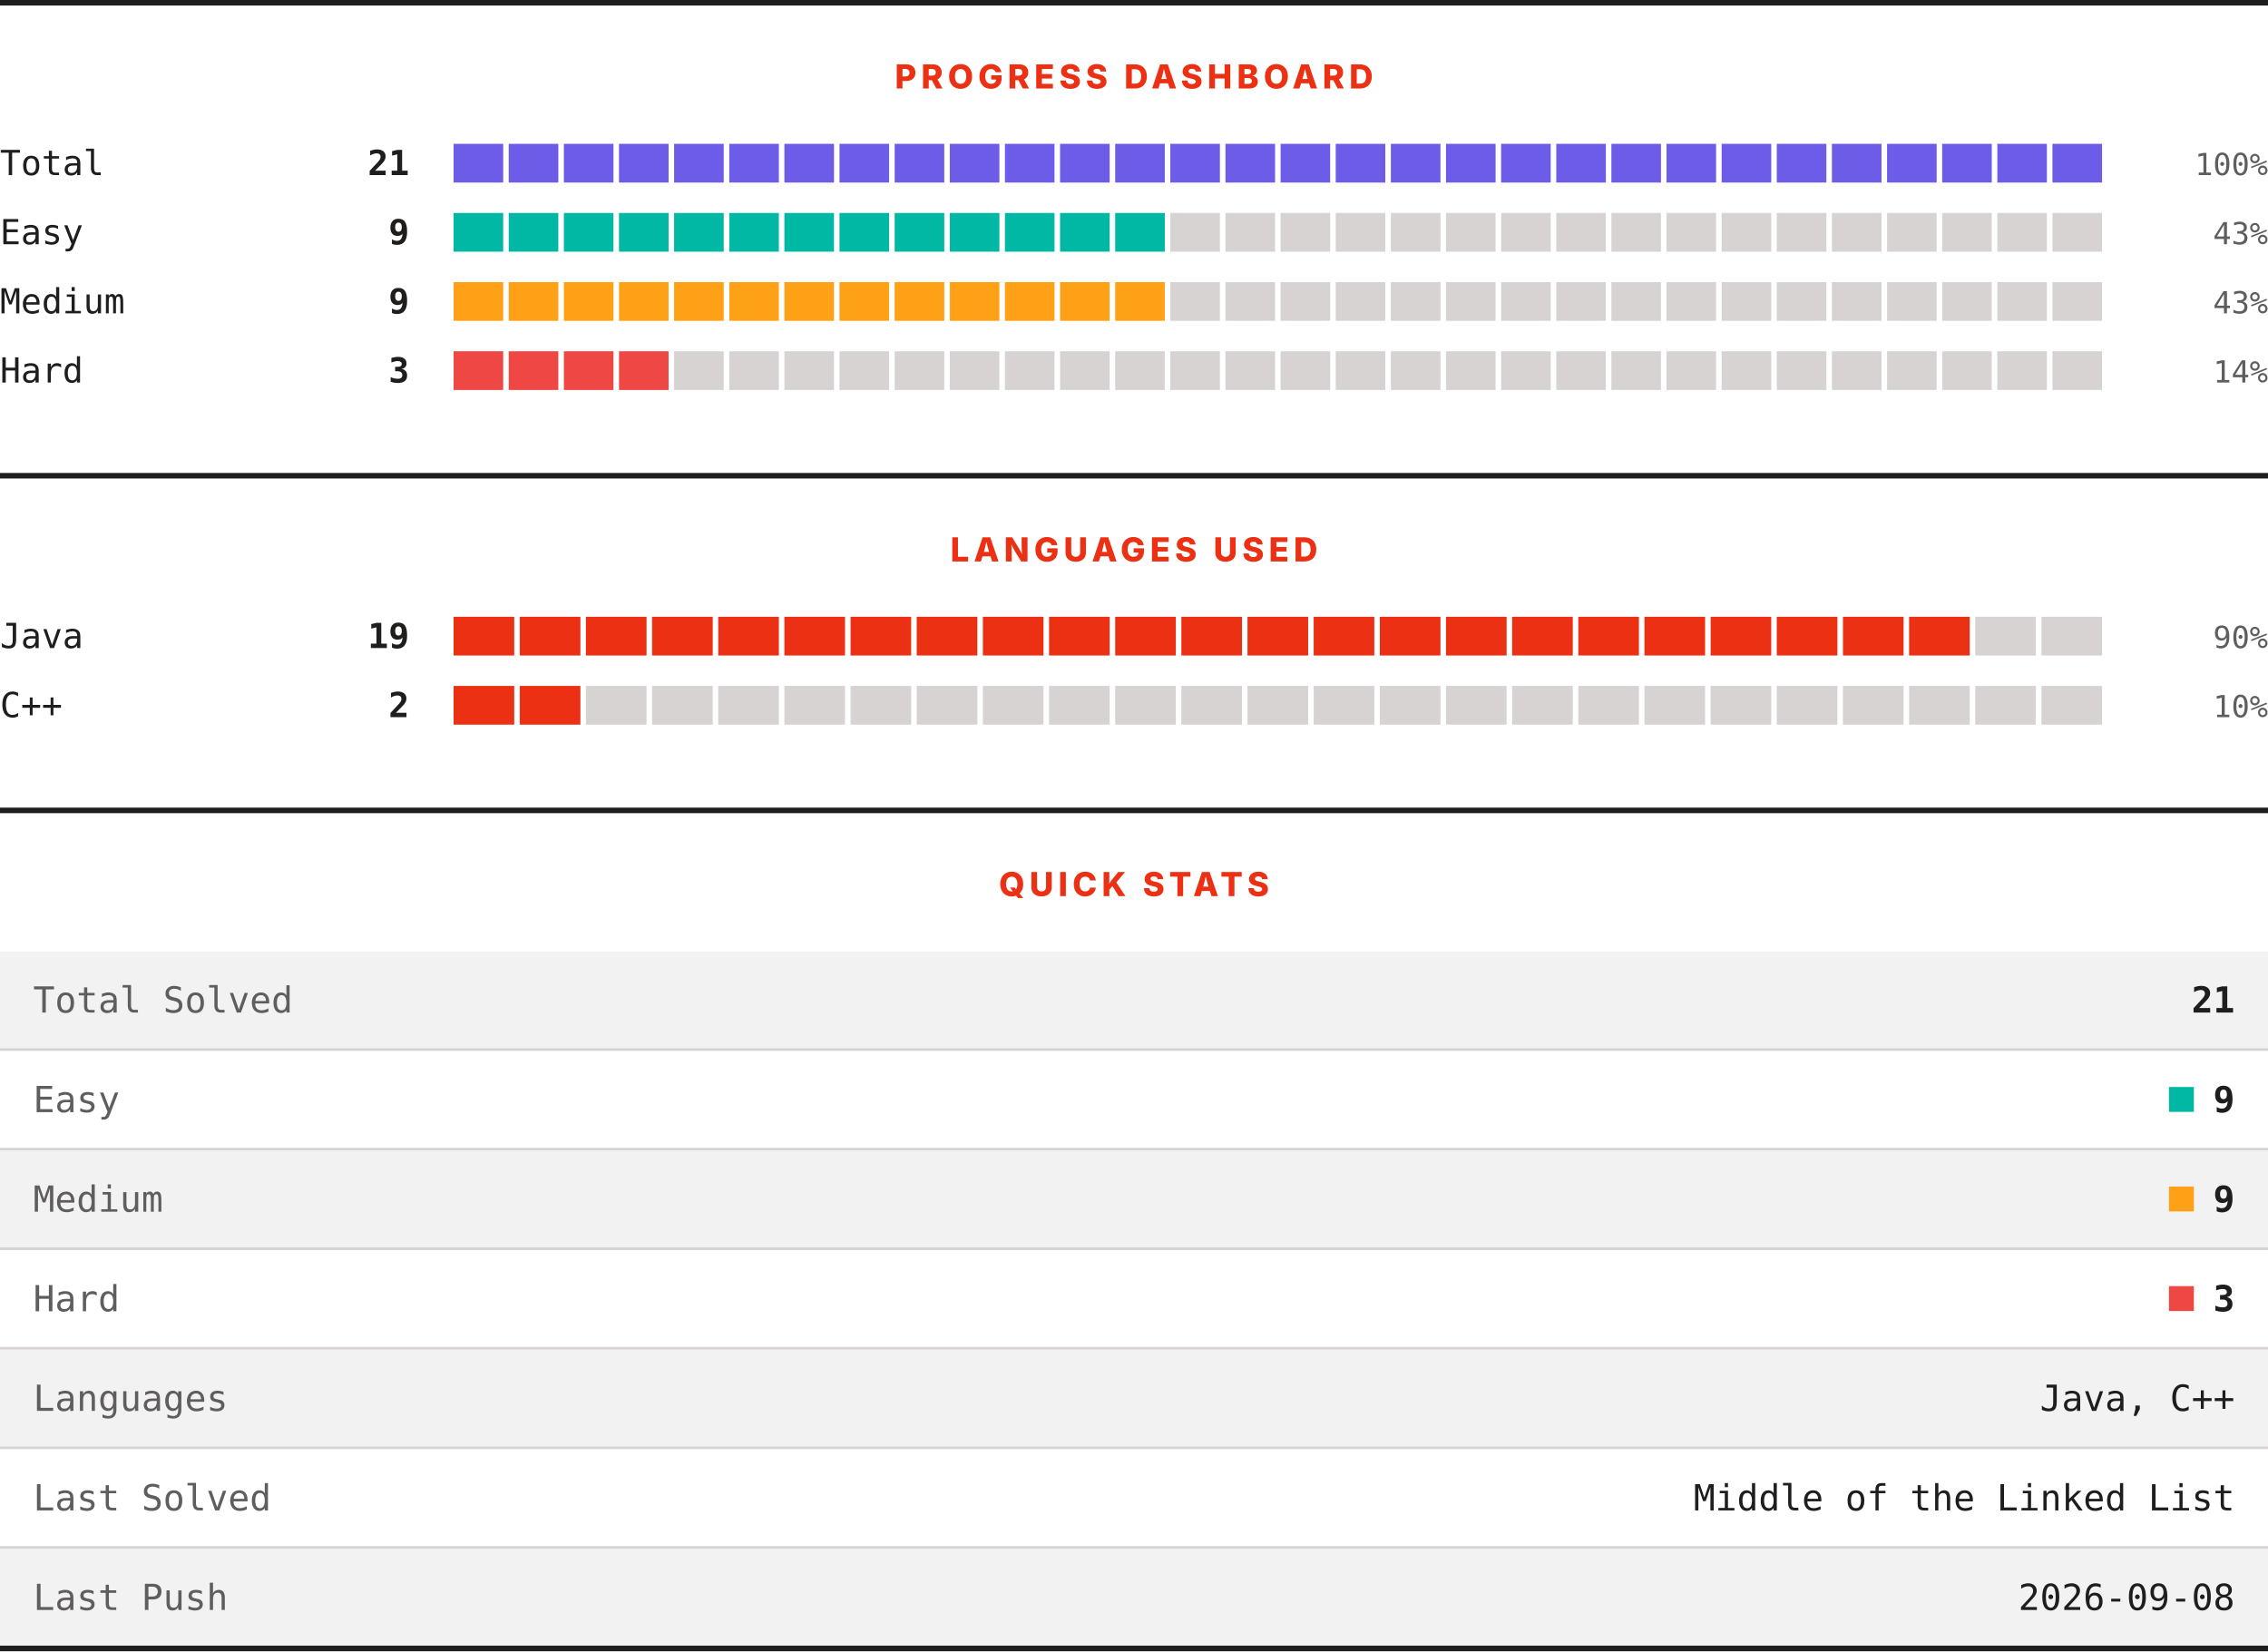
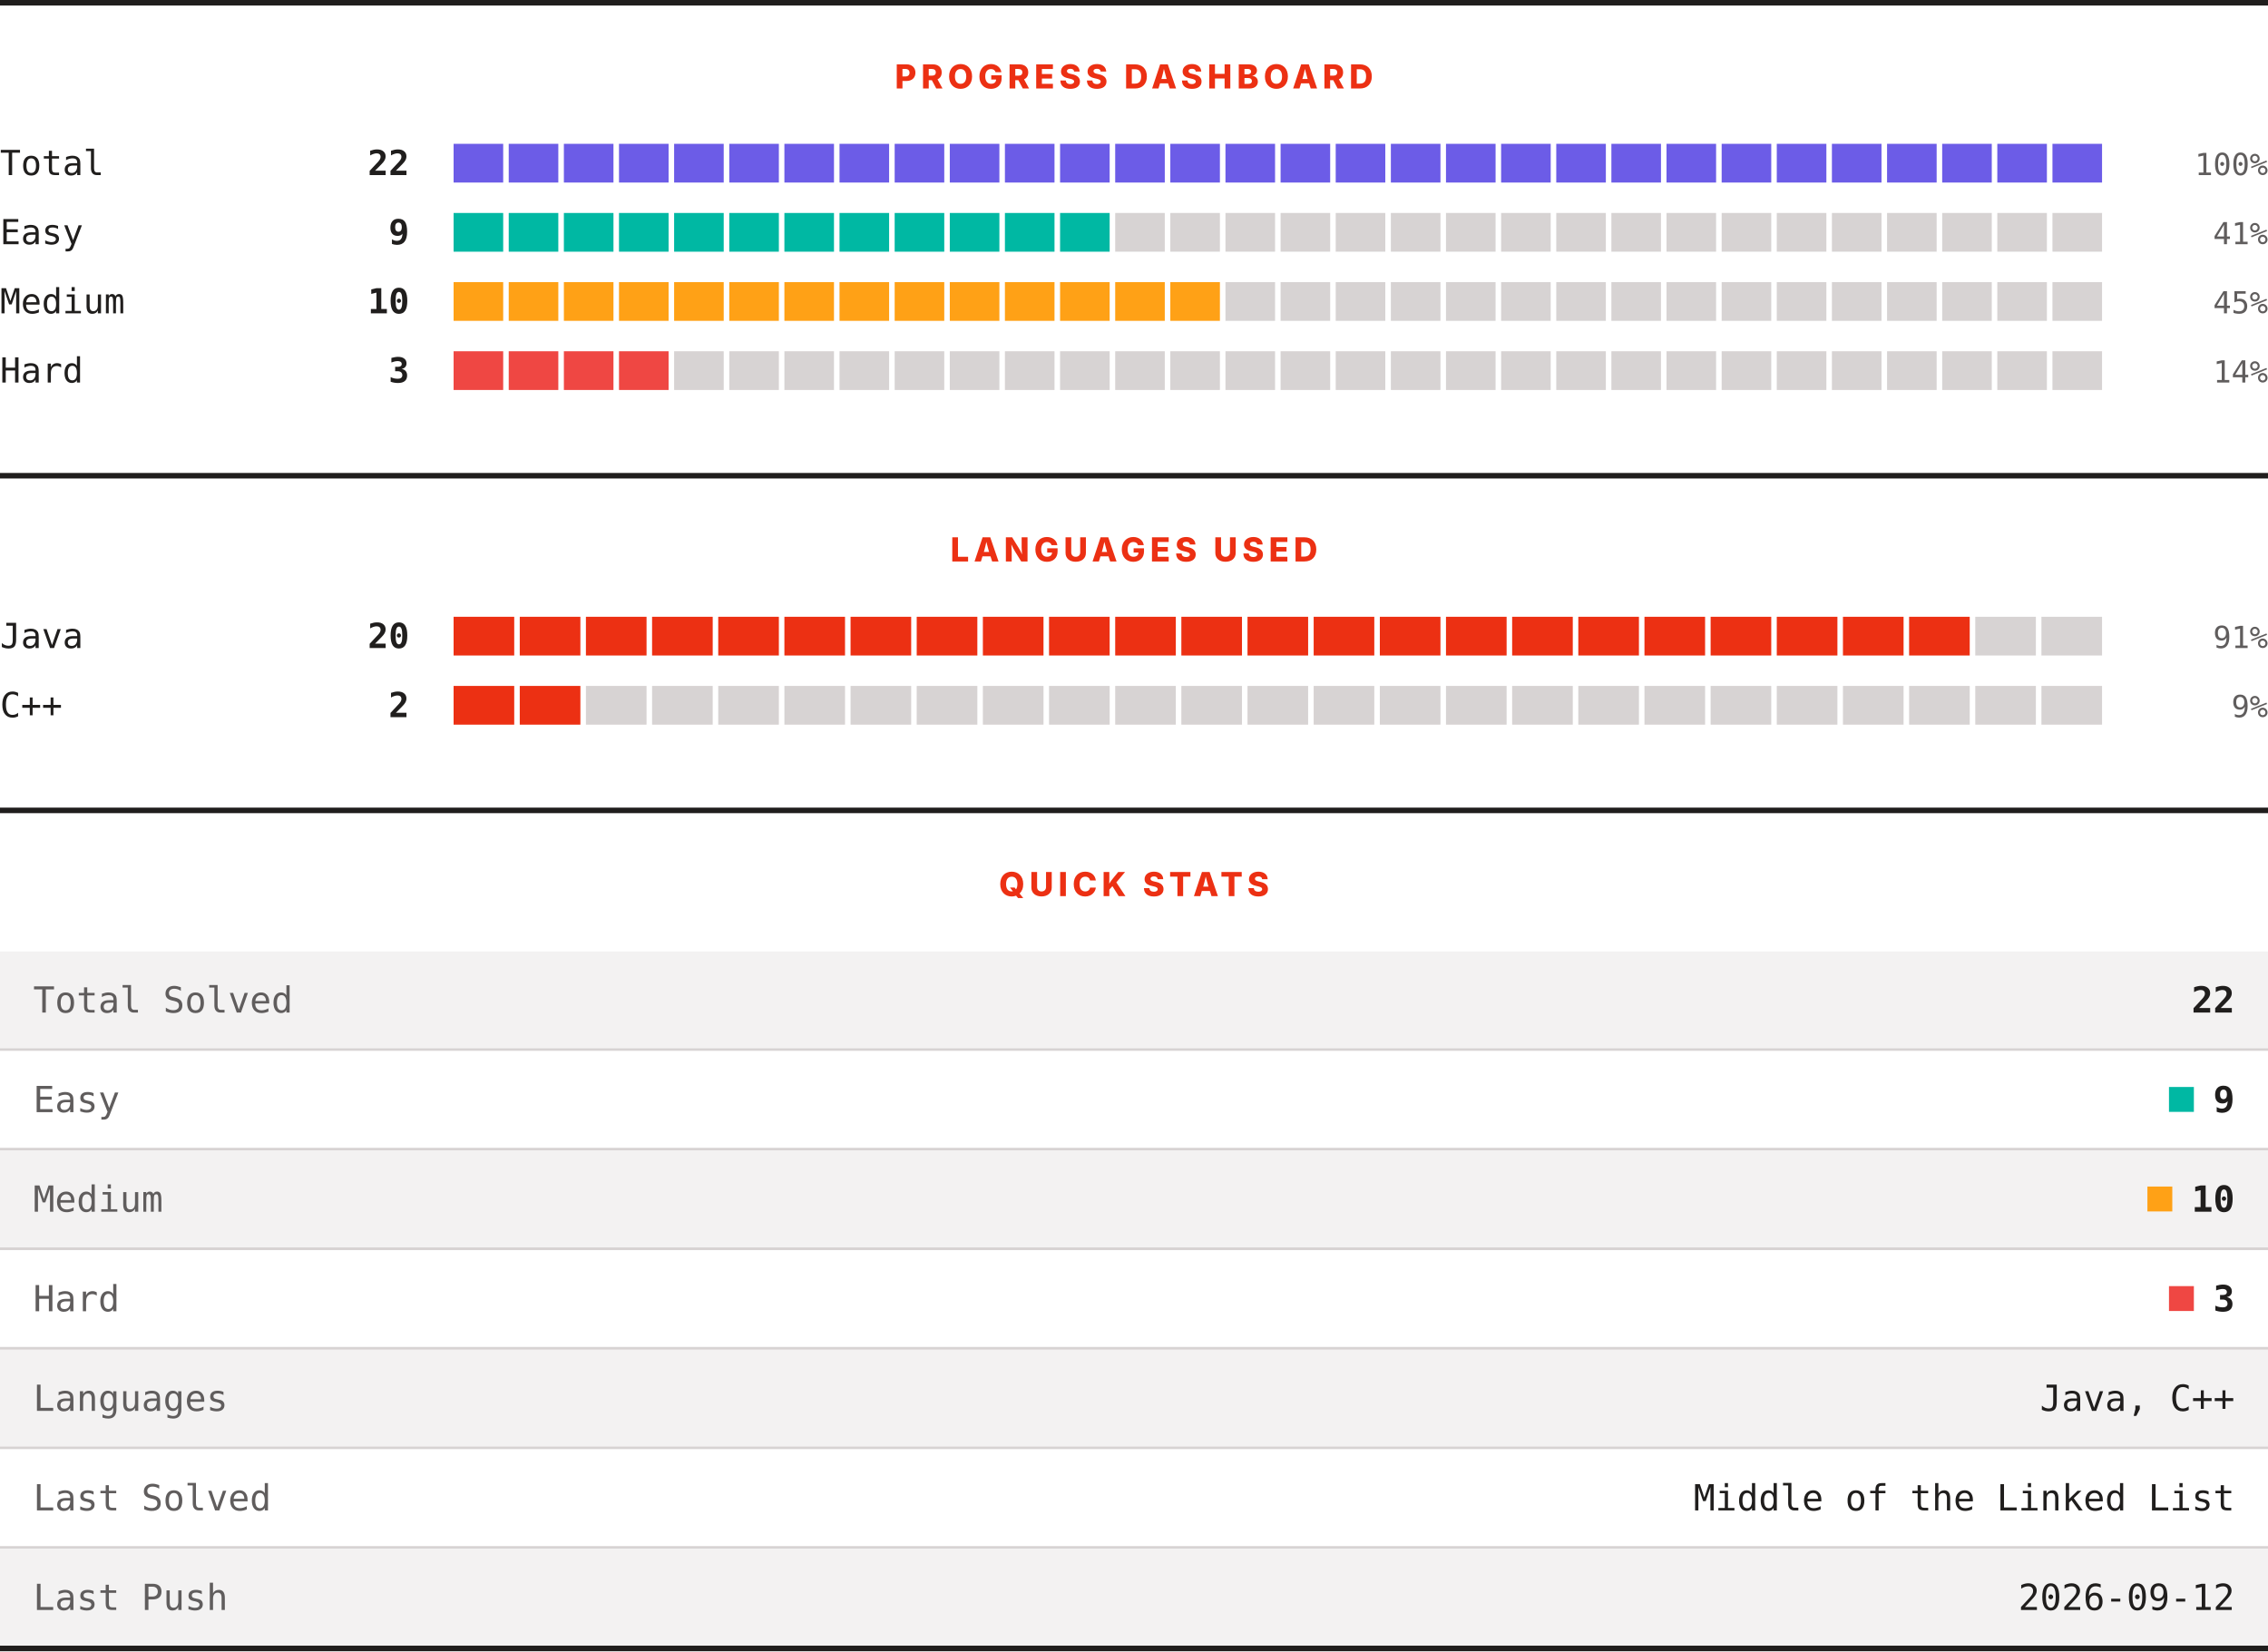
<svg xmlns="http://www.w3.org/2000/svg" width="820" height="597" viewBox="0 0 820 597" role="img" aria-label="LeetCode progress, languages and quick stats">
  <rect width="820" height="597" fill="#ffffff" />
  <rect x="0" y="0" width="820" height="2" fill="#201e1d" />
  <text x="410" y="32" text-anchor="middle" font-family="Archivo, system-ui, -apple-system, Segoe UI, sans-serif" font-size="12" font-weight="800" letter-spacing="1.68" fill="#ec3013">PROGRESS DASHBOARD</text>
  <text x="0" y="63.3" font-family="ui-monospace, SFMono-Regular, Menlo, Consolas, monospace" font-size="12.5" fill="#201e1d">Total</text>
-   <text x="148" y="63.3" text-anchor="end" font-family="ui-monospace, SFMono-Regular, Menlo, Consolas, monospace" font-size="12.5" font-weight="700" fill="#201e1d">21</text>
+   <text x="148" y="63.3" text-anchor="end" font-family="ui-monospace, SFMono-Regular, Menlo, Consolas, monospace" font-size="12.5" font-weight="700" fill="#201e1d">22</text>
  <rect x="164.00" y="52" width="17.93" height="14" fill="#6c5ce7" />
  <rect x="183.93" y="52" width="17.93" height="14" fill="#6c5ce7" />
  <rect x="203.87" y="52" width="17.93" height="14" fill="#6c5ce7" />
  <rect x="223.80" y="52" width="17.93" height="14" fill="#6c5ce7" />
  <rect x="243.73" y="52" width="17.93" height="14" fill="#6c5ce7" />
  <rect x="263.67" y="52" width="17.93" height="14" fill="#6c5ce7" />
  <rect x="283.60" y="52" width="17.93" height="14" fill="#6c5ce7" />
  <rect x="303.53" y="52" width="17.93" height="14" fill="#6c5ce7" />
  <rect x="323.47" y="52" width="17.93" height="14" fill="#6c5ce7" />
  <rect x="343.40" y="52" width="17.93" height="14" fill="#6c5ce7" />
  <rect x="363.33" y="52" width="17.93" height="14" fill="#6c5ce7" />
  <rect x="383.27" y="52" width="17.93" height="14" fill="#6c5ce7" />
  <rect x="403.20" y="52" width="17.93" height="14" fill="#6c5ce7" />
  <rect x="423.13" y="52" width="17.93" height="14" fill="#6c5ce7" />
  <rect x="443.07" y="52" width="17.93" height="14" fill="#6c5ce7" />
  <rect x="463.00" y="52" width="17.93" height="14" fill="#6c5ce7" />
  <rect x="482.93" y="52" width="17.93" height="14" fill="#6c5ce7" />
  <rect x="502.87" y="52" width="17.93" height="14" fill="#6c5ce7" />
  <rect x="522.80" y="52" width="17.93" height="14" fill="#6c5ce7" />
  <rect x="542.73" y="52" width="17.93" height="14" fill="#6c5ce7" />
  <rect x="562.67" y="52" width="17.93" height="14" fill="#6c5ce7" />
  <rect x="582.60" y="52" width="17.93" height="14" fill="#6c5ce7" />
  <rect x="602.53" y="52" width="17.93" height="14" fill="#6c5ce7" />
  <rect x="622.47" y="52" width="17.93" height="14" fill="#6c5ce7" />
  <rect x="642.40" y="52" width="17.93" height="14" fill="#6c5ce7" />
  <rect x="662.33" y="52" width="17.93" height="14" fill="#6c5ce7" />
  <rect x="682.27" y="52" width="17.93" height="14" fill="#6c5ce7" />
  <rect x="702.20" y="52" width="17.93" height="14" fill="#6c5ce7" />
  <rect x="722.13" y="52" width="17.93" height="14" fill="#6c5ce7" />
  <rect x="742.07" y="52" width="17.93" height="14" fill="#6c5ce7" />
  <text x="820" y="63.3" text-anchor="end" font-family="ui-monospace, SFMono-Regular, Menlo, Consolas, monospace" font-size="11" fill="#605d5d">100%</text>
  <text x="0" y="88.3" font-family="ui-monospace, SFMono-Regular, Menlo, Consolas, monospace" font-size="12.5" fill="#201e1d">Easy</text>
  <text x="148" y="88.3" text-anchor="end" font-family="ui-monospace, SFMono-Regular, Menlo, Consolas, monospace" font-size="12.5" font-weight="700" fill="#201e1d">9</text>
  <rect x="164.00" y="77" width="17.93" height="14" fill="#00b8a3" />
  <rect x="183.93" y="77" width="17.93" height="14" fill="#00b8a3" />
  <rect x="203.87" y="77" width="17.93" height="14" fill="#00b8a3" />
  <rect x="223.80" y="77" width="17.93" height="14" fill="#00b8a3" />
  <rect x="243.73" y="77" width="17.93" height="14" fill="#00b8a3" />
  <rect x="263.67" y="77" width="17.93" height="14" fill="#00b8a3" />
  <rect x="283.60" y="77" width="17.93" height="14" fill="#00b8a3" />
  <rect x="303.53" y="77" width="17.93" height="14" fill="#00b8a3" />
  <rect x="323.47" y="77" width="17.93" height="14" fill="#00b8a3" />
  <rect x="343.40" y="77" width="17.93" height="14" fill="#00b8a3" />
  <rect x="363.33" y="77" width="17.93" height="14" fill="#00b8a3" />
  <rect x="383.27" y="77" width="17.93" height="14" fill="#00b8a3" />
-   <rect x="403.20" y="77" width="17.93" height="14" fill="#00b8a3" />
+   <rect x="403.20" y="77" width="17.93" height="14" fill="#d7d3d3" />
  <rect x="423.13" y="77" width="17.93" height="14" fill="#d7d3d3" />
  <rect x="443.07" y="77" width="17.93" height="14" fill="#d7d3d3" />
  <rect x="463.00" y="77" width="17.93" height="14" fill="#d7d3d3" />
  <rect x="482.93" y="77" width="17.93" height="14" fill="#d7d3d3" />
  <rect x="502.87" y="77" width="17.93" height="14" fill="#d7d3d3" />
  <rect x="522.80" y="77" width="17.93" height="14" fill="#d7d3d3" />
  <rect x="542.73" y="77" width="17.93" height="14" fill="#d7d3d3" />
  <rect x="562.67" y="77" width="17.93" height="14" fill="#d7d3d3" />
  <rect x="582.60" y="77" width="17.93" height="14" fill="#d7d3d3" />
  <rect x="602.53" y="77" width="17.93" height="14" fill="#d7d3d3" />
  <rect x="622.47" y="77" width="17.93" height="14" fill="#d7d3d3" />
  <rect x="642.40" y="77" width="17.93" height="14" fill="#d7d3d3" />
  <rect x="662.33" y="77" width="17.93" height="14" fill="#d7d3d3" />
  <rect x="682.27" y="77" width="17.93" height="14" fill="#d7d3d3" />
  <rect x="702.20" y="77" width="17.93" height="14" fill="#d7d3d3" />
  <rect x="722.13" y="77" width="17.93" height="14" fill="#d7d3d3" />
  <rect x="742.07" y="77" width="17.93" height="14" fill="#d7d3d3" />
-   <text x="820" y="88.3" text-anchor="end" font-family="ui-monospace, SFMono-Regular, Menlo, Consolas, monospace" font-size="11" fill="#605d5d">43%</text>
+   <text x="820" y="88.3" text-anchor="end" font-family="ui-monospace, SFMono-Regular, Menlo, Consolas, monospace" font-size="11" fill="#605d5d">41%</text>
  <text x="0" y="113.3" font-family="ui-monospace, SFMono-Regular, Menlo, Consolas, monospace" font-size="12.5" fill="#201e1d">Medium</text>
-   <text x="148" y="113.3" text-anchor="end" font-family="ui-monospace, SFMono-Regular, Menlo, Consolas, monospace" font-size="12.5" font-weight="700" fill="#201e1d">9</text>
+   <text x="148" y="113.3" text-anchor="end" font-family="ui-monospace, SFMono-Regular, Menlo, Consolas, monospace" font-size="12.5" font-weight="700" fill="#201e1d">10</text>
  <rect x="164.00" y="102" width="17.93" height="14" fill="#ffa116" />
  <rect x="183.93" y="102" width="17.93" height="14" fill="#ffa116" />
  <rect x="203.87" y="102" width="17.93" height="14" fill="#ffa116" />
  <rect x="223.80" y="102" width="17.93" height="14" fill="#ffa116" />
  <rect x="243.73" y="102" width="17.93" height="14" fill="#ffa116" />
  <rect x="263.67" y="102" width="17.93" height="14" fill="#ffa116" />
  <rect x="283.60" y="102" width="17.93" height="14" fill="#ffa116" />
  <rect x="303.53" y="102" width="17.93" height="14" fill="#ffa116" />
  <rect x="323.47" y="102" width="17.93" height="14" fill="#ffa116" />
  <rect x="343.40" y="102" width="17.93" height="14" fill="#ffa116" />
  <rect x="363.33" y="102" width="17.93" height="14" fill="#ffa116" />
  <rect x="383.27" y="102" width="17.93" height="14" fill="#ffa116" />
  <rect x="403.20" y="102" width="17.93" height="14" fill="#ffa116" />
-   <rect x="423.13" y="102" width="17.93" height="14" fill="#d7d3d3" />
+   <rect x="423.13" y="102" width="17.93" height="14" fill="#ffa116" />
  <rect x="443.07" y="102" width="17.93" height="14" fill="#d7d3d3" />
  <rect x="463.00" y="102" width="17.93" height="14" fill="#d7d3d3" />
  <rect x="482.93" y="102" width="17.93" height="14" fill="#d7d3d3" />
  <rect x="502.87" y="102" width="17.93" height="14" fill="#d7d3d3" />
  <rect x="522.80" y="102" width="17.93" height="14" fill="#d7d3d3" />
  <rect x="542.73" y="102" width="17.93" height="14" fill="#d7d3d3" />
  <rect x="562.67" y="102" width="17.93" height="14" fill="#d7d3d3" />
  <rect x="582.60" y="102" width="17.93" height="14" fill="#d7d3d3" />
  <rect x="602.53" y="102" width="17.93" height="14" fill="#d7d3d3" />
  <rect x="622.47" y="102" width="17.93" height="14" fill="#d7d3d3" />
  <rect x="642.40" y="102" width="17.93" height="14" fill="#d7d3d3" />
  <rect x="662.33" y="102" width="17.93" height="14" fill="#d7d3d3" />
  <rect x="682.27" y="102" width="17.93" height="14" fill="#d7d3d3" />
  <rect x="702.20" y="102" width="17.93" height="14" fill="#d7d3d3" />
  <rect x="722.13" y="102" width="17.93" height="14" fill="#d7d3d3" />
  <rect x="742.07" y="102" width="17.93" height="14" fill="#d7d3d3" />
-   <text x="820" y="113.3" text-anchor="end" font-family="ui-monospace, SFMono-Regular, Menlo, Consolas, monospace" font-size="11" fill="#605d5d">43%</text>
+   <text x="820" y="113.3" text-anchor="end" font-family="ui-monospace, SFMono-Regular, Menlo, Consolas, monospace" font-size="11" fill="#605d5d">45%</text>
  <text x="0" y="138.3" font-family="ui-monospace, SFMono-Regular, Menlo, Consolas, monospace" font-size="12.5" fill="#201e1d">Hard</text>
  <text x="148" y="138.3" text-anchor="end" font-family="ui-monospace, SFMono-Regular, Menlo, Consolas, monospace" font-size="12.5" font-weight="700" fill="#201e1d">3</text>
  <rect x="164.00" y="127" width="17.93" height="14" fill="#ef4743" />
  <rect x="183.93" y="127" width="17.93" height="14" fill="#ef4743" />
  <rect x="203.87" y="127" width="17.93" height="14" fill="#ef4743" />
  <rect x="223.80" y="127" width="17.93" height="14" fill="#ef4743" />
  <rect x="243.73" y="127" width="17.93" height="14" fill="#d7d3d3" />
  <rect x="263.67" y="127" width="17.93" height="14" fill="#d7d3d3" />
  <rect x="283.60" y="127" width="17.93" height="14" fill="#d7d3d3" />
  <rect x="303.53" y="127" width="17.93" height="14" fill="#d7d3d3" />
  <rect x="323.47" y="127" width="17.93" height="14" fill="#d7d3d3" />
  <rect x="343.40" y="127" width="17.93" height="14" fill="#d7d3d3" />
  <rect x="363.33" y="127" width="17.93" height="14" fill="#d7d3d3" />
  <rect x="383.27" y="127" width="17.93" height="14" fill="#d7d3d3" />
  <rect x="403.20" y="127" width="17.93" height="14" fill="#d7d3d3" />
  <rect x="423.13" y="127" width="17.93" height="14" fill="#d7d3d3" />
  <rect x="443.07" y="127" width="17.93" height="14" fill="#d7d3d3" />
  <rect x="463.00" y="127" width="17.93" height="14" fill="#d7d3d3" />
  <rect x="482.93" y="127" width="17.93" height="14" fill="#d7d3d3" />
  <rect x="502.87" y="127" width="17.93" height="14" fill="#d7d3d3" />
  <rect x="522.80" y="127" width="17.93" height="14" fill="#d7d3d3" />
  <rect x="542.73" y="127" width="17.93" height="14" fill="#d7d3d3" />
  <rect x="562.67" y="127" width="17.93" height="14" fill="#d7d3d3" />
  <rect x="582.60" y="127" width="17.93" height="14" fill="#d7d3d3" />
  <rect x="602.53" y="127" width="17.93" height="14" fill="#d7d3d3" />
  <rect x="622.47" y="127" width="17.93" height="14" fill="#d7d3d3" />
  <rect x="642.40" y="127" width="17.93" height="14" fill="#d7d3d3" />
  <rect x="662.33" y="127" width="17.93" height="14" fill="#d7d3d3" />
  <rect x="682.27" y="127" width="17.93" height="14" fill="#d7d3d3" />
  <rect x="702.20" y="127" width="17.93" height="14" fill="#d7d3d3" />
  <rect x="722.13" y="127" width="17.93" height="14" fill="#d7d3d3" />
  <rect x="742.07" y="127" width="17.93" height="14" fill="#d7d3d3" />
  <text x="820" y="138.3" text-anchor="end" font-family="ui-monospace, SFMono-Regular, Menlo, Consolas, monospace" font-size="11" fill="#605d5d">14%</text>
  <rect x="0" y="171" width="820" height="2" fill="#201e1d" />
  <text x="410" y="203" text-anchor="middle" font-family="Archivo, system-ui, -apple-system, Segoe UI, sans-serif" font-size="12" font-weight="800" letter-spacing="1.68" fill="#ec3013">LANGUAGES USED</text>
  <text x="0" y="234.3" font-family="ui-monospace, SFMono-Regular, Menlo, Consolas, monospace" font-size="12.5" fill="#201e1d">Java</text>
-   <text x="148" y="234.3" text-anchor="end" font-family="ui-monospace, SFMono-Regular, Menlo, Consolas, monospace" font-size="12.5" font-weight="700" fill="#201e1d">19</text>
+   <text x="148" y="234.3" text-anchor="end" font-family="ui-monospace, SFMono-Regular, Menlo, Consolas, monospace" font-size="12.5" font-weight="700" fill="#201e1d">20</text>
  <rect x="164.00" y="223" width="21.92" height="14" fill="#ec3013" />
  <rect x="187.92" y="223" width="21.92" height="14" fill="#ec3013" />
  <rect x="211.84" y="223" width="21.92" height="14" fill="#ec3013" />
  <rect x="235.76" y="223" width="21.92" height="14" fill="#ec3013" />
  <rect x="259.68" y="223" width="21.92" height="14" fill="#ec3013" />
  <rect x="283.60" y="223" width="21.92" height="14" fill="#ec3013" />
  <rect x="307.52" y="223" width="21.92" height="14" fill="#ec3013" />
  <rect x="331.44" y="223" width="21.92" height="14" fill="#ec3013" />
  <rect x="355.36" y="223" width="21.92" height="14" fill="#ec3013" />
  <rect x="379.28" y="223" width="21.92" height="14" fill="#ec3013" />
  <rect x="403.20" y="223" width="21.92" height="14" fill="#ec3013" />
  <rect x="427.12" y="223" width="21.92" height="14" fill="#ec3013" />
  <rect x="451.04" y="223" width="21.92" height="14" fill="#ec3013" />
  <rect x="474.96" y="223" width="21.92" height="14" fill="#ec3013" />
  <rect x="498.88" y="223" width="21.92" height="14" fill="#ec3013" />
  <rect x="522.80" y="223" width="21.92" height="14" fill="#ec3013" />
  <rect x="546.72" y="223" width="21.92" height="14" fill="#ec3013" />
  <rect x="570.64" y="223" width="21.92" height="14" fill="#ec3013" />
  <rect x="594.56" y="223" width="21.92" height="14" fill="#ec3013" />
  <rect x="618.48" y="223" width="21.92" height="14" fill="#ec3013" />
  <rect x="642.40" y="223" width="21.92" height="14" fill="#ec3013" />
  <rect x="666.32" y="223" width="21.92" height="14" fill="#ec3013" />
  <rect x="690.24" y="223" width="21.92" height="14" fill="#ec3013" />
  <rect x="714.16" y="223" width="21.92" height="14" fill="#d7d3d3" />
  <rect x="738.08" y="223" width="21.92" height="14" fill="#d7d3d3" />
-   <text x="820" y="234.3" text-anchor="end" font-family="ui-monospace, SFMono-Regular, Menlo, Consolas, monospace" font-size="11" fill="#605d5d">90%</text>
+   <text x="820" y="234.3" text-anchor="end" font-family="ui-monospace, SFMono-Regular, Menlo, Consolas, monospace" font-size="11" fill="#605d5d">91%</text>
  <text x="0" y="259.3" font-family="ui-monospace, SFMono-Regular, Menlo, Consolas, monospace" font-size="12.5" fill="#201e1d">C++</text>
  <text x="148" y="259.3" text-anchor="end" font-family="ui-monospace, SFMono-Regular, Menlo, Consolas, monospace" font-size="12.5" font-weight="700" fill="#201e1d">2</text>
  <rect x="164.00" y="248" width="21.92" height="14" fill="#ec3013" />
  <rect x="187.92" y="248" width="21.92" height="14" fill="#ec3013" />
  <rect x="211.84" y="248" width="21.92" height="14" fill="#d7d3d3" />
  <rect x="235.76" y="248" width="21.92" height="14" fill="#d7d3d3" />
  <rect x="259.68" y="248" width="21.92" height="14" fill="#d7d3d3" />
  <rect x="283.60" y="248" width="21.92" height="14" fill="#d7d3d3" />
  <rect x="307.52" y="248" width="21.92" height="14" fill="#d7d3d3" />
  <rect x="331.44" y="248" width="21.92" height="14" fill="#d7d3d3" />
  <rect x="355.36" y="248" width="21.92" height="14" fill="#d7d3d3" />
  <rect x="379.28" y="248" width="21.92" height="14" fill="#d7d3d3" />
  <rect x="403.20" y="248" width="21.92" height="14" fill="#d7d3d3" />
  <rect x="427.12" y="248" width="21.92" height="14" fill="#d7d3d3" />
  <rect x="451.04" y="248" width="21.92" height="14" fill="#d7d3d3" />
  <rect x="474.96" y="248" width="21.92" height="14" fill="#d7d3d3" />
  <rect x="498.88" y="248" width="21.92" height="14" fill="#d7d3d3" />
  <rect x="522.80" y="248" width="21.92" height="14" fill="#d7d3d3" />
  <rect x="546.72" y="248" width="21.92" height="14" fill="#d7d3d3" />
  <rect x="570.64" y="248" width="21.92" height="14" fill="#d7d3d3" />
  <rect x="594.56" y="248" width="21.92" height="14" fill="#d7d3d3" />
  <rect x="618.48" y="248" width="21.92" height="14" fill="#d7d3d3" />
  <rect x="642.40" y="248" width="21.92" height="14" fill="#d7d3d3" />
  <rect x="666.32" y="248" width="21.92" height="14" fill="#d7d3d3" />
  <rect x="690.24" y="248" width="21.92" height="14" fill="#d7d3d3" />
  <rect x="714.16" y="248" width="21.92" height="14" fill="#d7d3d3" />
  <rect x="738.08" y="248" width="21.92" height="14" fill="#d7d3d3" />
-   <text x="820" y="259.3" text-anchor="end" font-family="ui-monospace, SFMono-Regular, Menlo, Consolas, monospace" font-size="11" fill="#605d5d">10%</text>
+   <text x="820" y="259.3" text-anchor="end" font-family="ui-monospace, SFMono-Regular, Menlo, Consolas, monospace" font-size="11" fill="#605d5d">9%</text>
  <rect x="0" y="292" width="820" height="2" fill="#201e1d" />
  <text x="410" y="324" text-anchor="middle" font-family="Archivo, system-ui, -apple-system, Segoe UI, sans-serif" font-size="12" font-weight="800" letter-spacing="1.68" fill="#ec3013">QUICK STATS</text>
  <rect x="0" y="344" width="820" height="35" fill="#f3f2f2" />
  <text x="12" y="366.1" font-family="ui-monospace, SFMono-Regular, Menlo, Consolas, monospace" font-size="13" fill="#605d5d">Total Solved</text>
-   <text x="808" y="366.1" text-anchor="end" font-family="ui-monospace, SFMono-Regular, Menlo, Consolas, monospace" font-size="13" font-weight="700" fill="#201e1d">21</text>
+   <text x="808" y="366.1" text-anchor="end" font-family="ui-monospace, SFMono-Regular, Menlo, Consolas, monospace" font-size="13" font-weight="700" fill="#201e1d">22</text>
  <rect x="0" y="379" width="820" height="1" fill="#d7d3d3" />
  <rect x="0" y="380" width="820" height="35" fill="#ffffff" />
  <text x="12" y="402.1" font-family="ui-monospace, SFMono-Regular, Menlo, Consolas, monospace" font-size="13" fill="#605d5d">Easy</text>
  <rect x="784.2" y="393" width="9" height="9" fill="#00b8a3" />
  <text x="808" y="402.1" text-anchor="end" font-family="ui-monospace, SFMono-Regular, Menlo, Consolas, monospace" font-size="13" font-weight="700" fill="#201e1d">9</text>
  <rect x="0" y="415" width="820" height="1" fill="#d7d3d3" />
  <rect x="0" y="416" width="820" height="35" fill="#f3f2f2" />
  <text x="12" y="438.1" font-family="ui-monospace, SFMono-Regular, Menlo, Consolas, monospace" font-size="13" fill="#605d5d">Medium</text>
-   <rect x="784.2" y="429" width="9" height="9" fill="#ffa116" />
-   <text x="808" y="438.1" text-anchor="end" font-family="ui-monospace, SFMono-Regular, Menlo, Consolas, monospace" font-size="13" font-weight="700" fill="#201e1d">9</text>
+   <rect x="776.4" y="429" width="9" height="9" fill="#ffa116" />
+   <text x="808" y="438.1" text-anchor="end" font-family="ui-monospace, SFMono-Regular, Menlo, Consolas, monospace" font-size="13" font-weight="700" fill="#201e1d">10</text>
  <rect x="0" y="451" width="820" height="1" fill="#d7d3d3" />
  <rect x="0" y="452" width="820" height="35" fill="#ffffff" />
  <text x="12" y="474.1" font-family="ui-monospace, SFMono-Regular, Menlo, Consolas, monospace" font-size="13" fill="#605d5d">Hard</text>
  <rect x="784.2" y="465" width="9" height="9" fill="#ef4743" />
  <text x="808" y="474.1" text-anchor="end" font-family="ui-monospace, SFMono-Regular, Menlo, Consolas, monospace" font-size="13" font-weight="700" fill="#201e1d">3</text>
  <rect x="0" y="487" width="820" height="1" fill="#d7d3d3" />
  <rect x="0" y="488" width="820" height="35" fill="#f3f2f2" />
  <text x="12" y="510.1" font-family="ui-monospace, SFMono-Regular, Menlo, Consolas, monospace" font-size="13" fill="#605d5d">Languages</text>
  <text x="808" y="510.1" text-anchor="end" font-family="ui-monospace, SFMono-Regular, Menlo, Consolas, monospace" font-size="13" fill="#201e1d">Java, C++</text>
  <rect x="0" y="523" width="820" height="1" fill="#d7d3d3" />
  <rect x="0" y="524" width="820" height="35" fill="#ffffff" />
  <text x="12" y="546.1" font-family="ui-monospace, SFMono-Regular, Menlo, Consolas, monospace" font-size="13" fill="#605d5d">Last Solved</text>
  <text x="808" y="546.1" text-anchor="end" font-family="ui-monospace, SFMono-Regular, Menlo, Consolas, monospace" font-size="13" fill="#201e1d">Middle of the Linked List</text>
  <rect x="0" y="559" width="820" height="1" fill="#d7d3d3" />
  <rect x="0" y="560" width="820" height="35" fill="#f3f2f2" />
  <text x="12" y="582.1" font-family="ui-monospace, SFMono-Regular, Menlo, Consolas, monospace" font-size="13" fill="#605d5d">Last Push</text>
-   <text x="808" y="582.1" text-anchor="end" font-family="ui-monospace, SFMono-Regular, Menlo, Consolas, monospace" font-size="13" fill="#201e1d">2026-09-08</text>
+   <text x="808" y="582.1" text-anchor="end" font-family="ui-monospace, SFMono-Regular, Menlo, Consolas, monospace" font-size="13" fill="#201e1d">2026-09-12</text>
  <rect x="0" y="595" width="820" height="2" fill="#201e1d" />
</svg>
